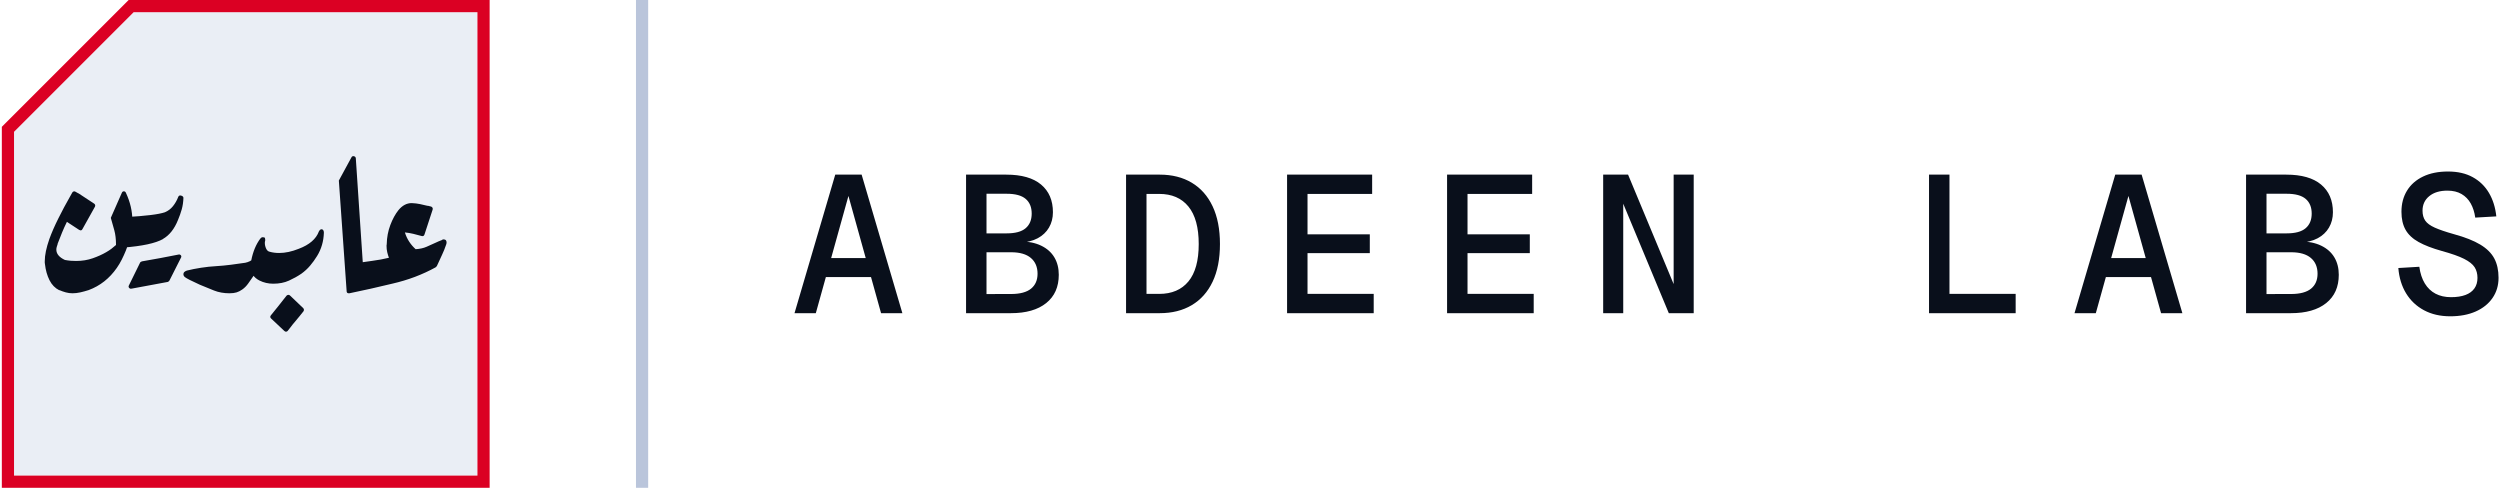
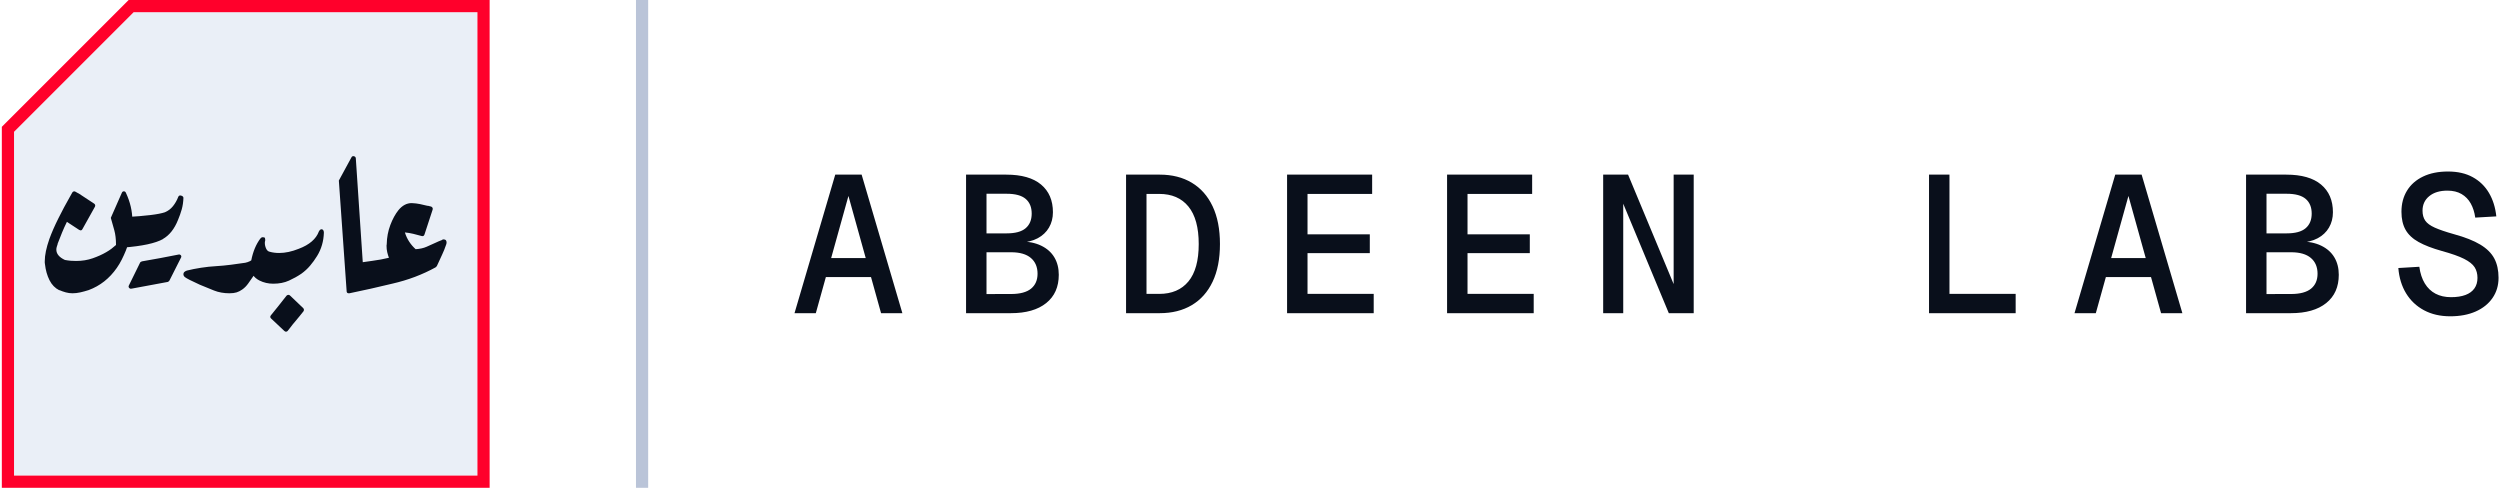
<svg xmlns="http://www.w3.org/2000/svg" viewBox="0 0 204.7 40" width="205" height="40" role="img" aria-label="Abdeen Labs">
-   <path fill="#EAEEF5" d="M10.81 1H39V39H1V10.81Z" />
-   <path fill="#DB0023" fill-rule="evenodd" d="M10.4 0H40V40H0V10.4ZM10.81 1H39V39H1V10.81Z" />
+   <path fill="#EAEFF7" d="M10.81 1H39V39H1V10.81Z" />
+   <path fill="#FF002B" fill-rule="evenodd" d="M10.4 0H40V40H0V10.4ZM10.81 1H39V39H1V10.81Z" />
  <g fill="#090F1B" transform="translate(3.668 24.049) scale(0.01636)">
    <path d="M348.00 -245.00V-242.00Q337.00 -232.00 325.00 -223.00Q313.00 -214.00 299.00 -206.00Q270.00 -189.00 231.50 -175.50Q193.00 -162.00 148.00 -162.00Q135.00 -162.00 121.50 -163.00Q108.00 -164.00 92.00 -167.00Q49.00 -187.00 49.00 -219.00Q49.00 -227.00 51.50 -234.00Q54.00 -241.00 56.00 -248.00L55.00 -247.00Q66.00 -276.00 77.50 -304.00Q89.00 -332.00 102.00 -358.00L163.00 -318.00Q175.00 -311.00 180.00 -322.00Q196.00 -350.00 211.00 -377.50Q226.00 -405.00 242.00 -433.00Q245.00 -438.00 243.50 -442.50Q242.00 -447.00 239.00 -449.00L160.00 -501.00H159.00L145.00 -509.00Q141.00 -512.00 136.00 -510.50Q131.00 -509.00 129.00 -505.00L115.00 -480.00Q88.00 -433.00 59.50 -376.00Q31.00 -319.00 14.00 -272.00Q-9.00 -206.00 -9.00 -161.00Q-9.00 -159.00 -9.00 -157.50Q-9.00 -156.00 -9.00 -153.00Q-9.00 -151.00 -8.50 -149.50Q-8.00 -148.00 -8.00 -146.00Q-3.00 -101.00 14.50 -66.00Q32.00 -31.00 64.00 -15.00V-16.00Q80.00 -9.00 96.50 -4.50Q113.00 0.00 130.00 0.00Q149.00 0.00 169.00 -4.50Q189.00 -9.00 211.00 -16.00Q297.00 -48.00 352.00 -127.00Q366.00 -147.00 377.00 -169.00Q388.00 -191.00 397.00 -213.00Q411.00 -247.00 420.50 -284.00Q430.00 -321.00 430.00 -366.00Q430.00 -434.00 398.00 -503.00Q395.00 -511.00 387.50 -511.00Q380.00 -511.00 377.00 -503.00L322.00 -378.00Q331.00 -347.00 339.50 -316.00Q348.00 -285.00 348.00 -245.00Z M616.00 -64.00 673.00 -177.00Q678.00 -185.00 673.00 -190.50Q668.00 -196.00 661.00 -194.00Q616.00 -185.00 570.50 -176.50Q525.00 -168.00 478.00 -160.00Q476.00 -159.00 473.00 -157.50Q470.00 -156.00 469.00 -154.00L413.00 -40.00Q409.00 -33.00 413.50 -27.50Q418.00 -22.00 425.00 -23.00Q471.00 -31.00 516.50 -40.00Q562.00 -49.00 608.00 -57.00Q614.00 -60.00 616.00 -64.00Z M660.00 -483.00Q650.00 -457.00 633.50 -436.50Q617.00 -416.00 593.00 -406.00Q581.00 -402.00 563.00 -398.50Q545.00 -395.00 520.00 -392.00Q495.00 -389.00 465.00 -386.50Q435.00 -384.00 398.00 -382.00Q388.00 -380.00 386.00 -372.00L372.00 -242.00Q371.00 -237.00 375.00 -232.50Q379.00 -228.00 384.00 -229.00Q527.00 -240.00 584.00 -272.00H583.00Q632.00 -300.00 659.00 -368.00Q670.00 -394.00 677.50 -420.50Q685.00 -447.00 686.00 -478.00Q686.00 -486.00 675.00 -489.50Q664.00 -493.00 660.00 -483.00Z M1058.00 -182.00Q1046.00 -182.00 1037.00 -173.00Q1020.00 -158.00 996.00 -153.00Q963.00 -148.00 924.00 -143.00Q885.00 -138.00 850.00 -136.00Q813.00 -134.00 774.50 -128.00Q736.00 -122.00 704.00 -114.00Q697.00 -112.00 691.50 -107.50Q686.00 -103.00 686.00 -95.00Q686.00 -88.00 692.00 -82.00Q698.00 -77.00 717.50 -67.00Q737.00 -57.00 768.00 -43.00Q804.00 -28.00 839.00 -14.00Q874.00 0.00 917.00 0.00Q938.00 0.00 952.50 -4.50Q967.00 -9.00 981.00 -19.00Q998.00 -31.00 1011.00 -49.50Q1024.00 -68.00 1037.50 -87.50Q1051.00 -107.00 1067.00 -119.00Q1086.00 -127.00 1086.00 -154.00Q1086.00 -165.00 1079.00 -173.50Q1072.00 -182.00 1058.00 -182.00Z M1286.00 74.00 1220.00 11.00Q1216.00 7.00 1210.50 8.00Q1205.00 9.00 1202.00 13.00Q1183.00 38.00 1163.50 62.00Q1144.00 86.00 1124.00 111.00Q1118.00 119.00 1125.00 126.00L1192.00 189.00Q1196.00 193.00 1201.00 192.50Q1206.00 192.00 1209.00 188.00Q1219.00 176.00 1223.50 169.50Q1228.00 163.00 1233.00 157.00Q1238.00 151.00 1248.00 139.00Q1258.00 127.00 1268.00 115.00Q1278.00 103.00 1288.00 90.00Q1293.00 81.00 1286.00 74.00Z M1378.00 -321.00Q1374.00 -321.00 1370.50 -317.50Q1367.00 -314.00 1365.00 -310.00Q1344.00 -253.00 1264.00 -223.00Q1212.00 -202.00 1166.00 -202.00Q1140.00 -202.00 1119.00 -208.00Q1107.00 -210.00 1100.50 -224.00Q1094.00 -238.00 1094.00 -253.00Q1094.00 -256.00 1094.50 -258.50Q1095.00 -261.00 1096.00 -265.00Q1096.00 -273.00 1094.50 -277.00Q1093.00 -281.00 1084.00 -281.00Q1076.00 -281.00 1072.00 -274.00V-275.00Q1039.00 -231.00 1026.00 -165.00Q1022.00 -153.00 1022.00 -137.00Q1022.00 -87.00 1067.00 -64.00Q1099.00 -48.00 1136.00 -48.00Q1181.00 -48.00 1215.00 -63.50Q1249.00 -79.00 1277.00 -98.00Q1302.00 -116.00 1321.00 -138.50Q1340.00 -161.00 1356.00 -187.00Q1388.00 -239.00 1390.00 -304.00Q1390.00 -311.00 1387.00 -316.00Q1384.00 -321.00 1378.00 -321.00Z M1465.00 -565.00 1504.00 -11.00Q1504.00 -1.00 1513.00 0.00Q1522.00 1.00 1526.00 -6.00L1587.00 -124.00L1550.00 -677.00Q1549.00 -685.00 1540.50 -687.00Q1532.00 -689.00 1528.00 -681.00Z M1991.00 -270.00Q1990.00 -270.00 1989.00 -270.00Q1988.00 -270.00 1986.00 -270.00Q1985.00 -270.00 1982.00 -267.00Q1974.00 -264.00 1965.50 -260.50Q1957.00 -257.00 1949.00 -253.00Q1927.00 -243.00 1904.50 -233.00Q1882.00 -223.00 1850.00 -221.00Q1832.00 -237.00 1818.00 -258.00Q1804.00 -279.00 1796.00 -305.00Q1817.00 -303.00 1838.00 -298.00Q1859.00 -293.00 1880.00 -287.00Q1890.00 -284.00 1894.00 -294.00L1935.00 -419.00Q1937.00 -425.00 1934.00 -429.50Q1931.00 -434.00 1926.00 -435.00L1910.00 -439.00L1911.00 -438.00Q1891.00 -443.00 1872.00 -447.00Q1853.00 -451.00 1830.00 -452.00Q1793.00 -452.00 1764.00 -417.00Q1740.00 -387.00 1723.00 -342.00Q1706.00 -297.00 1705.00 -246.00Q1704.00 -243.00 1704.00 -239.00Q1704.00 -221.00 1707.50 -206.00Q1711.00 -191.00 1716.00 -178.00Q1675.00 -168.00 1632.00 -162.50Q1589.00 -157.00 1537.00 -149.00Q1529.00 -147.00 1527.00 -139.00L1504.00 -14.00Q1503.00 -7.00 1507.00 -3.00Q1511.00 1.00 1518.00 0.00Q1572.00 -11.00 1625.00 -23.00Q1678.00 -35.00 1732.00 -48.00Q1793.00 -62.00 1847.00 -82.50Q1901.00 -103.00 1950.00 -130.00L1956.00 -136.00L1963.00 -151.00Q1972.00 -171.00 1983.00 -194.50Q1994.00 -218.00 2001.00 -239.00Q2005.00 -248.00 2005.00 -254.00Q2005.00 -270.00 1991.00 -270.00Z" />
  </g>
-   <rect x="52.0" y="0" width="1" height="40" fill="#BAC5DB" />
+   <rect x="52.0" y="0" width="1" height="40" fill="#BAC4D8" />
  <g fill="#090F1B" transform="translate(64.622 25.680) scale(0.016)">
    <path d="M23.60 0.00 232.40 -710.00H367.60L576.40 0.00H467.20L300.00 -600.80L132.80 0.00ZM140.00 -185.00 172.00 -282.40H428.00L460.00 -185.00Z M902.80 0.00V-710.00H1108.80Q1226.40 -710.00 1287.20 -659.20Q1348.00 -608.40 1348.00 -517.20Q1348.00 -473.40 1327.80 -438.70Q1307.60 -404.00 1269.40 -383.70Q1231.20 -363.40 1178.00 -362.00V-368.40Q1242.80 -367.60 1287.50 -346.10Q1332.20 -324.60 1355.10 -286.40Q1378.00 -248.20 1378.00 -196.80Q1378.00 -103.40 1313.50 -51.70Q1249.00 0.00 1132.80 0.00ZM1007.60 -98.00 1133.60 -98.20Q1202.80 -98.40 1236.00 -125.70Q1269.20 -153.00 1269.20 -202.00Q1269.20 -254.00 1234.80 -283.10Q1200.40 -312.20 1133.60 -312.20H1007.60ZM1007.60 -409.00H1111.20Q1177.40 -409.00 1208.30 -435.50Q1239.20 -462.00 1239.20 -510.40Q1239.20 -559.40 1208.30 -585.70Q1177.40 -612.00 1111.20 -612.00H1007.60Z M1722.80 0.00V-710.00H1895.60Q1990.20 -710.00 2059.50 -668.60Q2128.80 -627.20 2166.40 -547.70Q2204.00 -468.20 2204.00 -354.20Q2204.00 -240.20 2166.40 -161.20Q2128.80 -82.20 2059.50 -41.10Q1990.20 0.00 1895.60 0.00ZM1827.60 -98.80H1892.80Q1989.60 -98.80 2042.40 -162.60Q2095.20 -226.40 2095.20 -354.20Q2095.20 -482.00 2042.40 -546.60Q1989.60 -611.20 1892.80 -611.20H1827.60Z M2548.00 0.00V-710.00H2984.00V-611.20H2652.80V-404.20H2972.00V-307.80H2652.80V-98.80H2992.00V0.00Z M3368.00 0.00V-710.00H3804.00V-611.20H3472.80V-404.20H3792.00V-307.80H3472.80V-98.80H3812.00V0.00Z M4168.00 0.00V-710.00H4295.60L4546.80 -106.80L4529.20 -103.20V-710.00H4632.00V0.00H4504.40L4253.20 -603.20L4270.80 -607.60V0.00Z M5838.00 0.00V-710.00H5942.80V-40.20L5879.20 -98.80H6282.00V0.00Z M6583.60 0.00 6792.40 -710.00H6927.60L7136.40 0.00H7027.20L6860.00 -600.80L6692.80 0.00ZM6700.00 -185.00 6732.00 -282.40H6988.00L7020.00 -185.00Z M7462.80 0.00V-710.00H7668.80Q7786.40 -710.00 7847.20 -659.20Q7908.00 -608.40 7908.00 -517.20Q7908.00 -473.40 7887.80 -438.70Q7867.60 -404.00 7829.40 -383.70Q7791.20 -363.40 7738.00 -362.00V-368.40Q7802.80 -367.60 7847.50 -346.10Q7892.20 -324.60 7915.10 -286.40Q7938.00 -248.20 7938.00 -196.80Q7938.00 -103.40 7873.50 -51.70Q7809.00 0.00 7692.80 0.00ZM7567.60 -98.00 7693.60 -98.20Q7762.80 -98.40 7796.00 -125.70Q7829.20 -153.00 7829.20 -202.00Q7829.20 -254.00 7794.80 -283.10Q7760.40 -312.20 7693.60 -312.20H7567.60ZM7567.60 -409.00H7671.20Q7737.40 -409.00 7768.30 -435.50Q7799.20 -462.00 7799.20 -510.40Q7799.20 -559.40 7768.30 -585.70Q7737.40 -612.00 7671.20 -612.00H7567.60Z M8509.20 16.00Q8432.40 16.00 8374.70 -15.00Q8317.00 -46.00 8283.10 -101.40Q8249.20 -156.80 8243.20 -231.40L8350.80 -237.80Q8357.60 -187.20 8378.90 -152.30Q8400.20 -117.40 8434.00 -99.70Q8467.80 -82.00 8513.00 -82.00Q8557.00 -82.00 8587.20 -93.30Q8617.40 -104.60 8633.10 -126.80Q8648.80 -149.00 8648.80 -180.80Q8648.80 -212.60 8634.10 -235.60Q8619.40 -258.60 8580.20 -278.40Q8541.00 -298.20 8466.00 -318.80Q8393.00 -339.20 8347.20 -364.60Q8301.40 -390.00 8280.30 -427.30Q8259.20 -464.60 8259.20 -519.60Q8259.20 -581.40 8287.70 -627.90Q8316.20 -674.40 8369.80 -700.20Q8423.40 -726.00 8498.00 -726.00Q8572.00 -726.00 8624.60 -697.00Q8677.20 -668.00 8707.70 -616.30Q8738.20 -564.60 8745.40 -496.00L8637.40 -489.80Q8631.80 -530.80 8614.40 -562.00Q8597.00 -593.20 8567.20 -610.60Q8537.40 -628.00 8494.60 -628.00Q8436.20 -628.00 8401.70 -599.80Q8367.20 -571.60 8367.20 -525.20Q8367.20 -494.60 8381.10 -474.30Q8395.00 -454.00 8430.10 -438.30Q8465.20 -422.60 8528.40 -404.80Q8613.20 -381.60 8663.20 -351.50Q8713.20 -321.40 8735.00 -280.30Q8756.80 -239.20 8756.80 -181.20Q8756.80 -122.60 8726.00 -77.90Q8695.20 -33.20 8639.70 -8.60Q8584.20 16.00 8509.20 16.00Z" />
  </g>
</svg>
